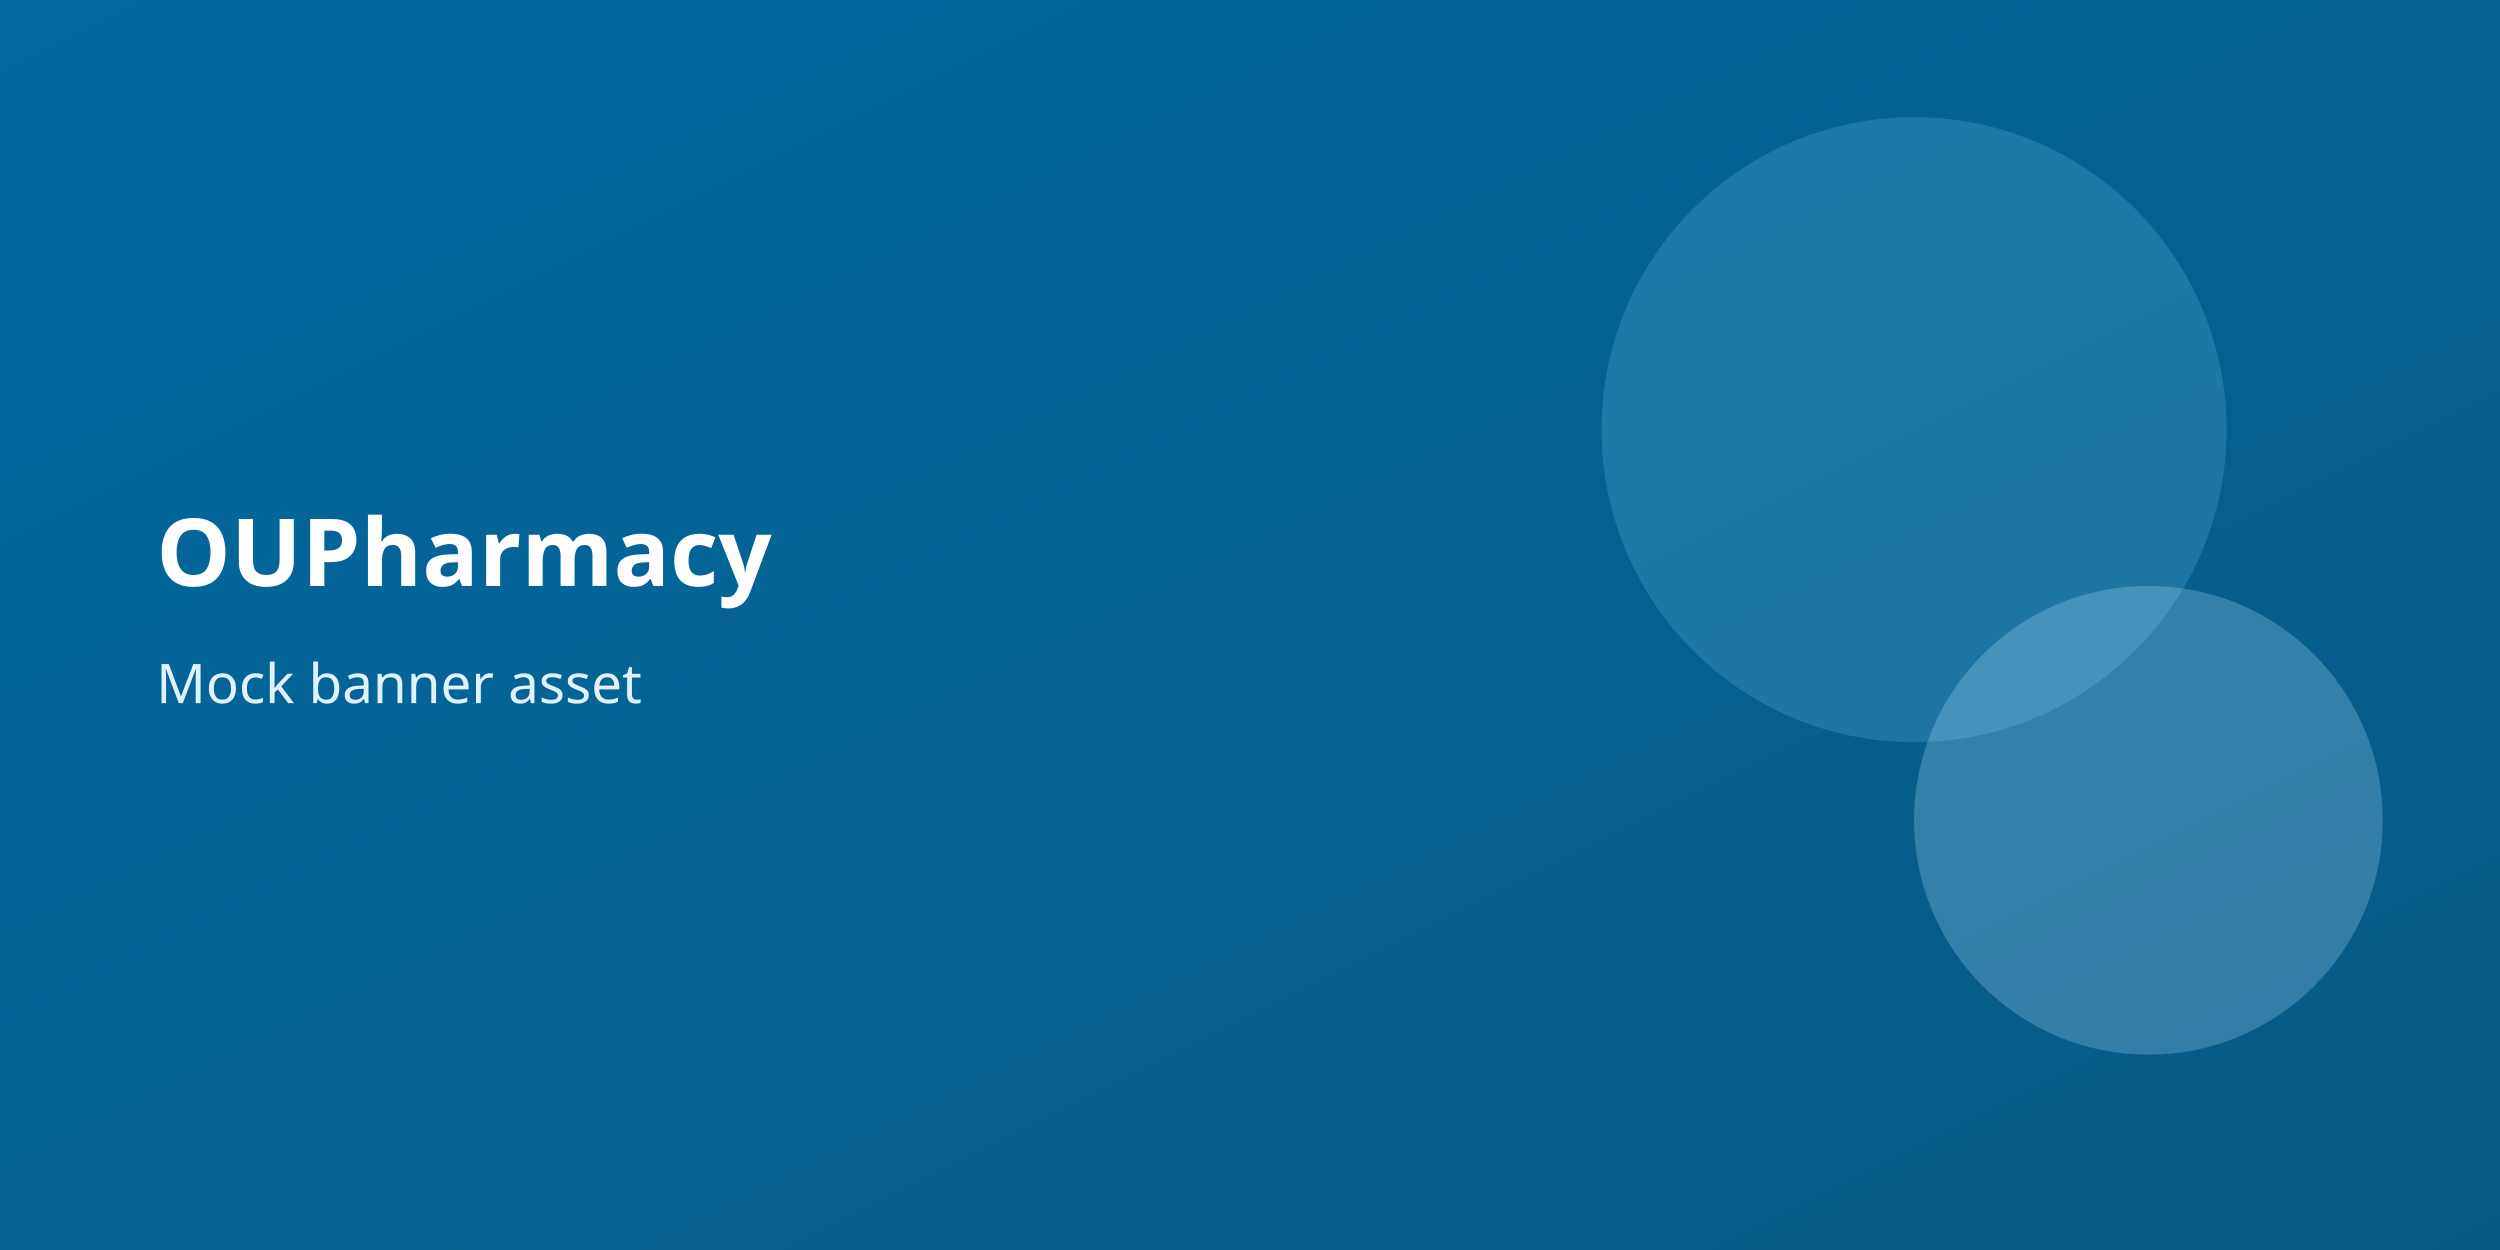
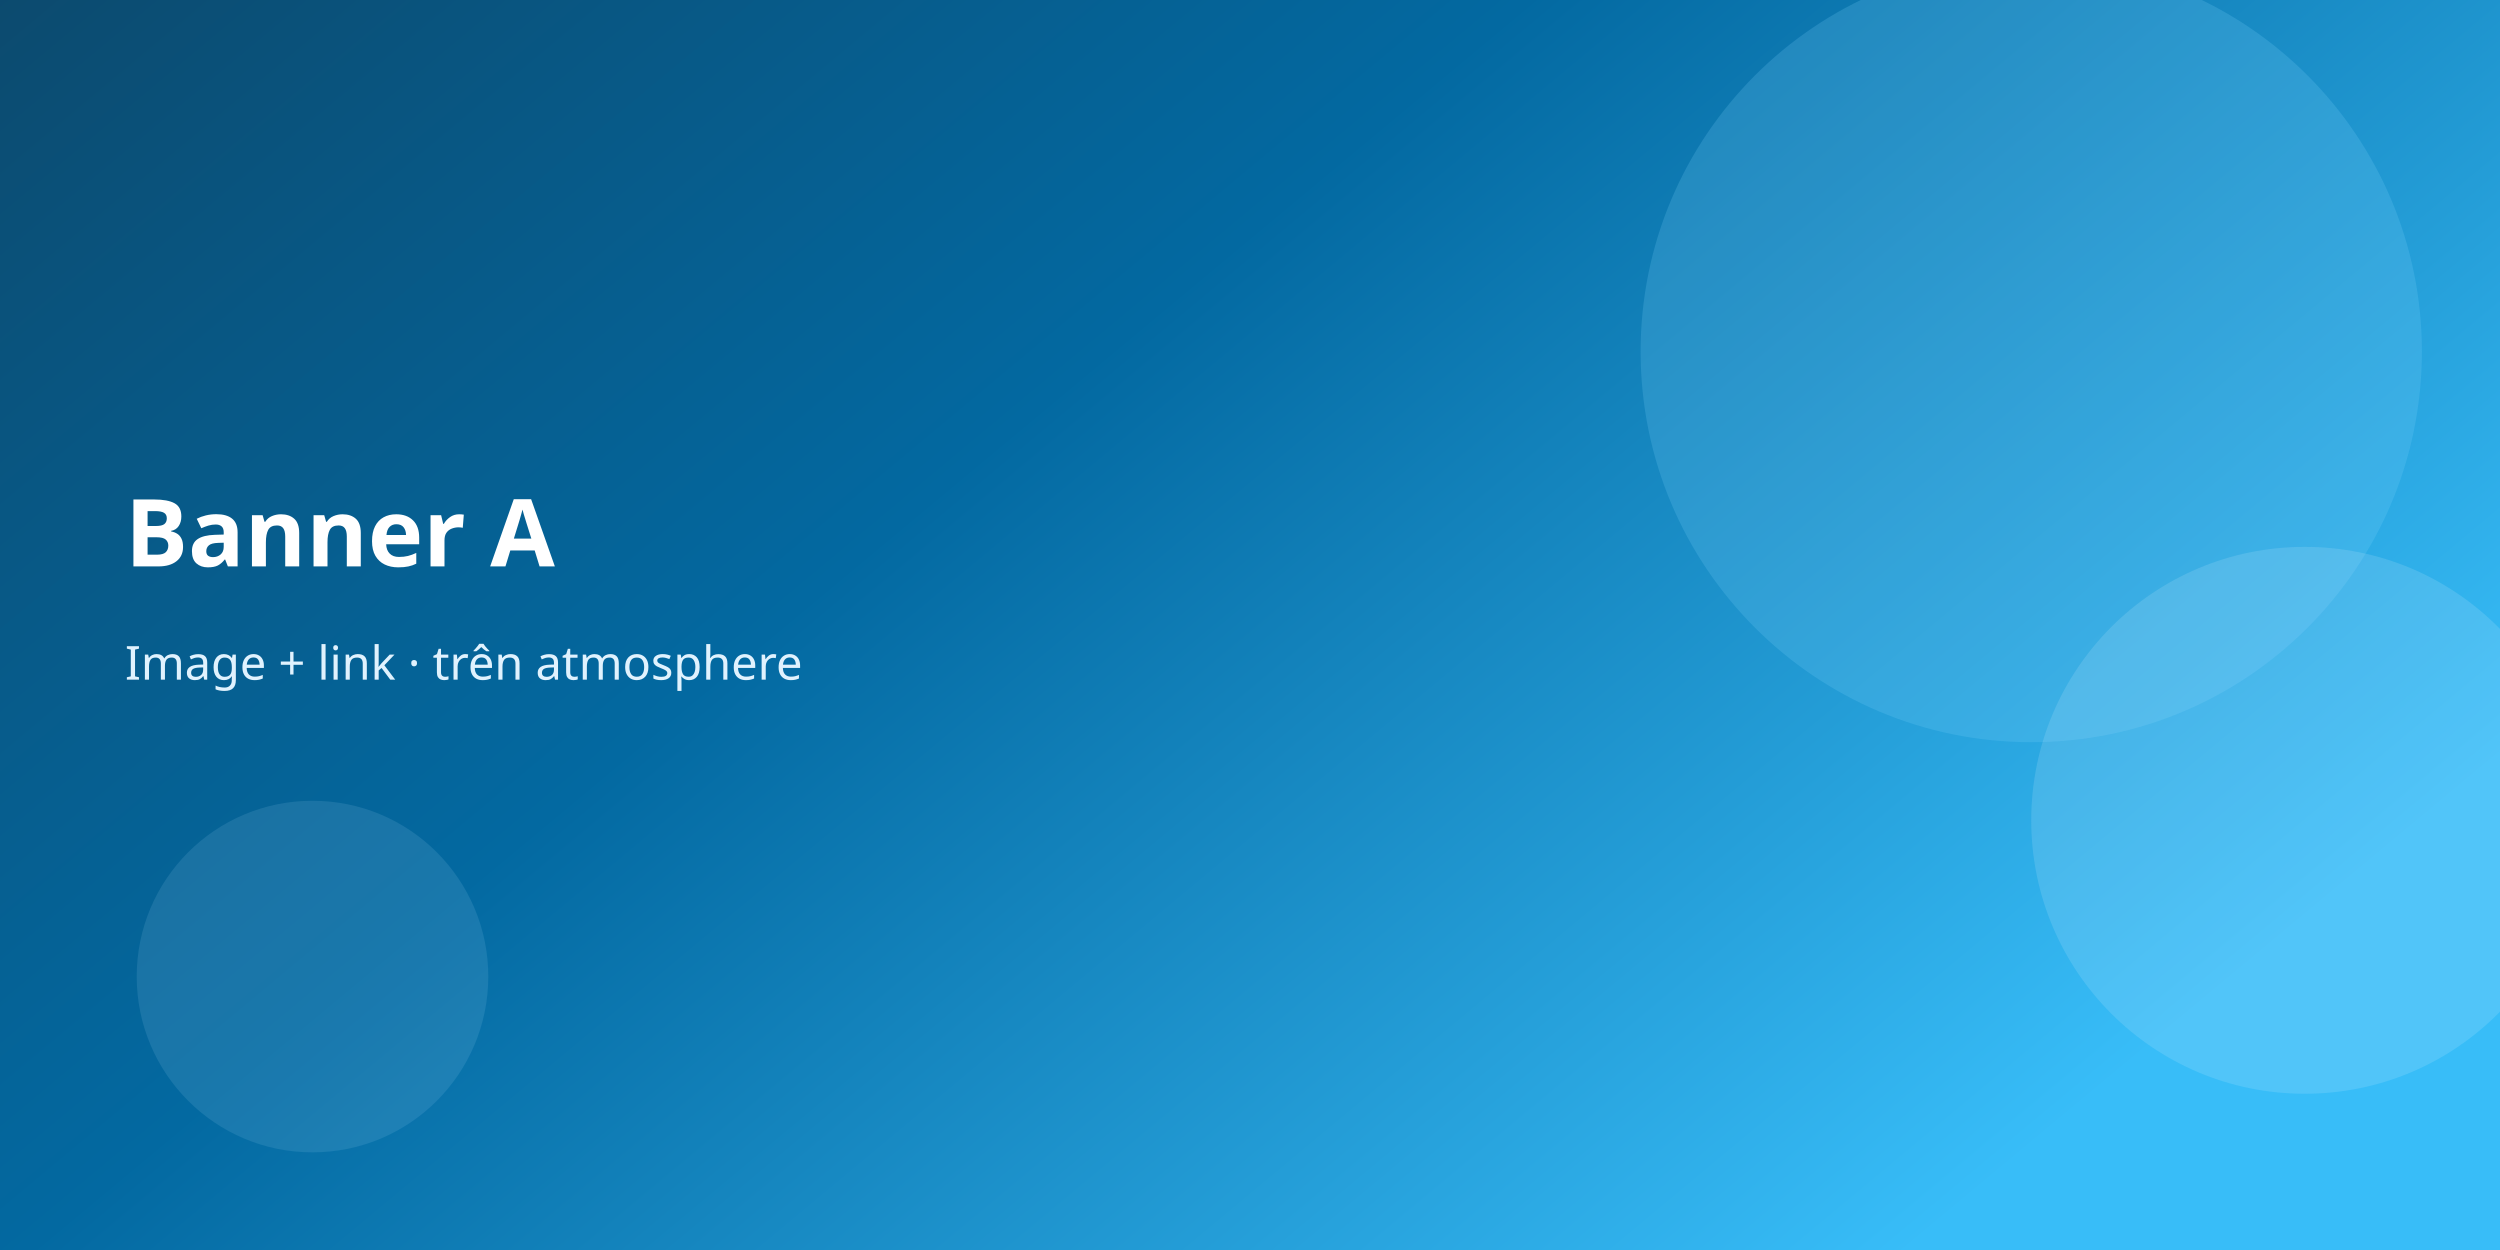
- <svg xmlns="http://www.w3.org/2000/svg" width="1280" height="640" viewBox="0 0 1280 640" role="img" aria-label="OUPharmacy mock banner">
+ <svg xmlns="http://www.w3.org/2000/svg" width="1280" height="640" viewBox="0 0 1280 640" role="img" aria-label="OUPharmacy campaign banner A">
  <defs>
-     <linearGradient id="g" x1="0" y1="0" x2="1" y2="1">
-       <stop offset="0%" stop-color="#0369a1" />
-       <stop offset="100%" stop-color="#075985" />
+     <linearGradient id="g" x1="0" y1="0" x2="1" y2="0.6">
+       <stop offset="0%" stop-color="#0c4a6e" />
+       <stop offset="45%" stop-color="#0369a1" />
+       <stop offset="100%" stop-color="#38bdf8" />
    </linearGradient>
  </defs>
  <rect width="1280" height="640" fill="url(#g)" />
-   <circle cx="980" cy="220" r="160" fill="#7dd3fc" opacity="0.2" />
-   <circle cx="1100" cy="420" r="120" fill="#bae6fd" opacity="0.25" />
-   <text x="80" y="300" font-family="system-ui,sans-serif" font-size="48" font-weight="700" fill="#ffffff">OUPharmacy</text>
-   <text x="80" y="360" font-family="system-ui,sans-serif" font-size="28" fill="#e0f2fe">Mock banner asset</text>
+   <circle cx="1040" cy="180" r="200" fill="#7dd3fc" opacity="0.2" />
+   <circle cx="1180" cy="420" r="140" fill="#e0f2fe" opacity="0.15" />
+   <circle cx="160" cy="500" r="90" fill="#bae6fd" opacity="0.12" />
+   <text x="64" y="290" font-family="system-ui,sans-serif" font-size="48" font-weight="700" fill="#ffffff">Banner A</text>
+   <text x="64" y="348" font-family="system-ui,sans-serif" font-size="24" fill="#e0f2fe">Image + link · trên atmosphere</text>
</svg>
